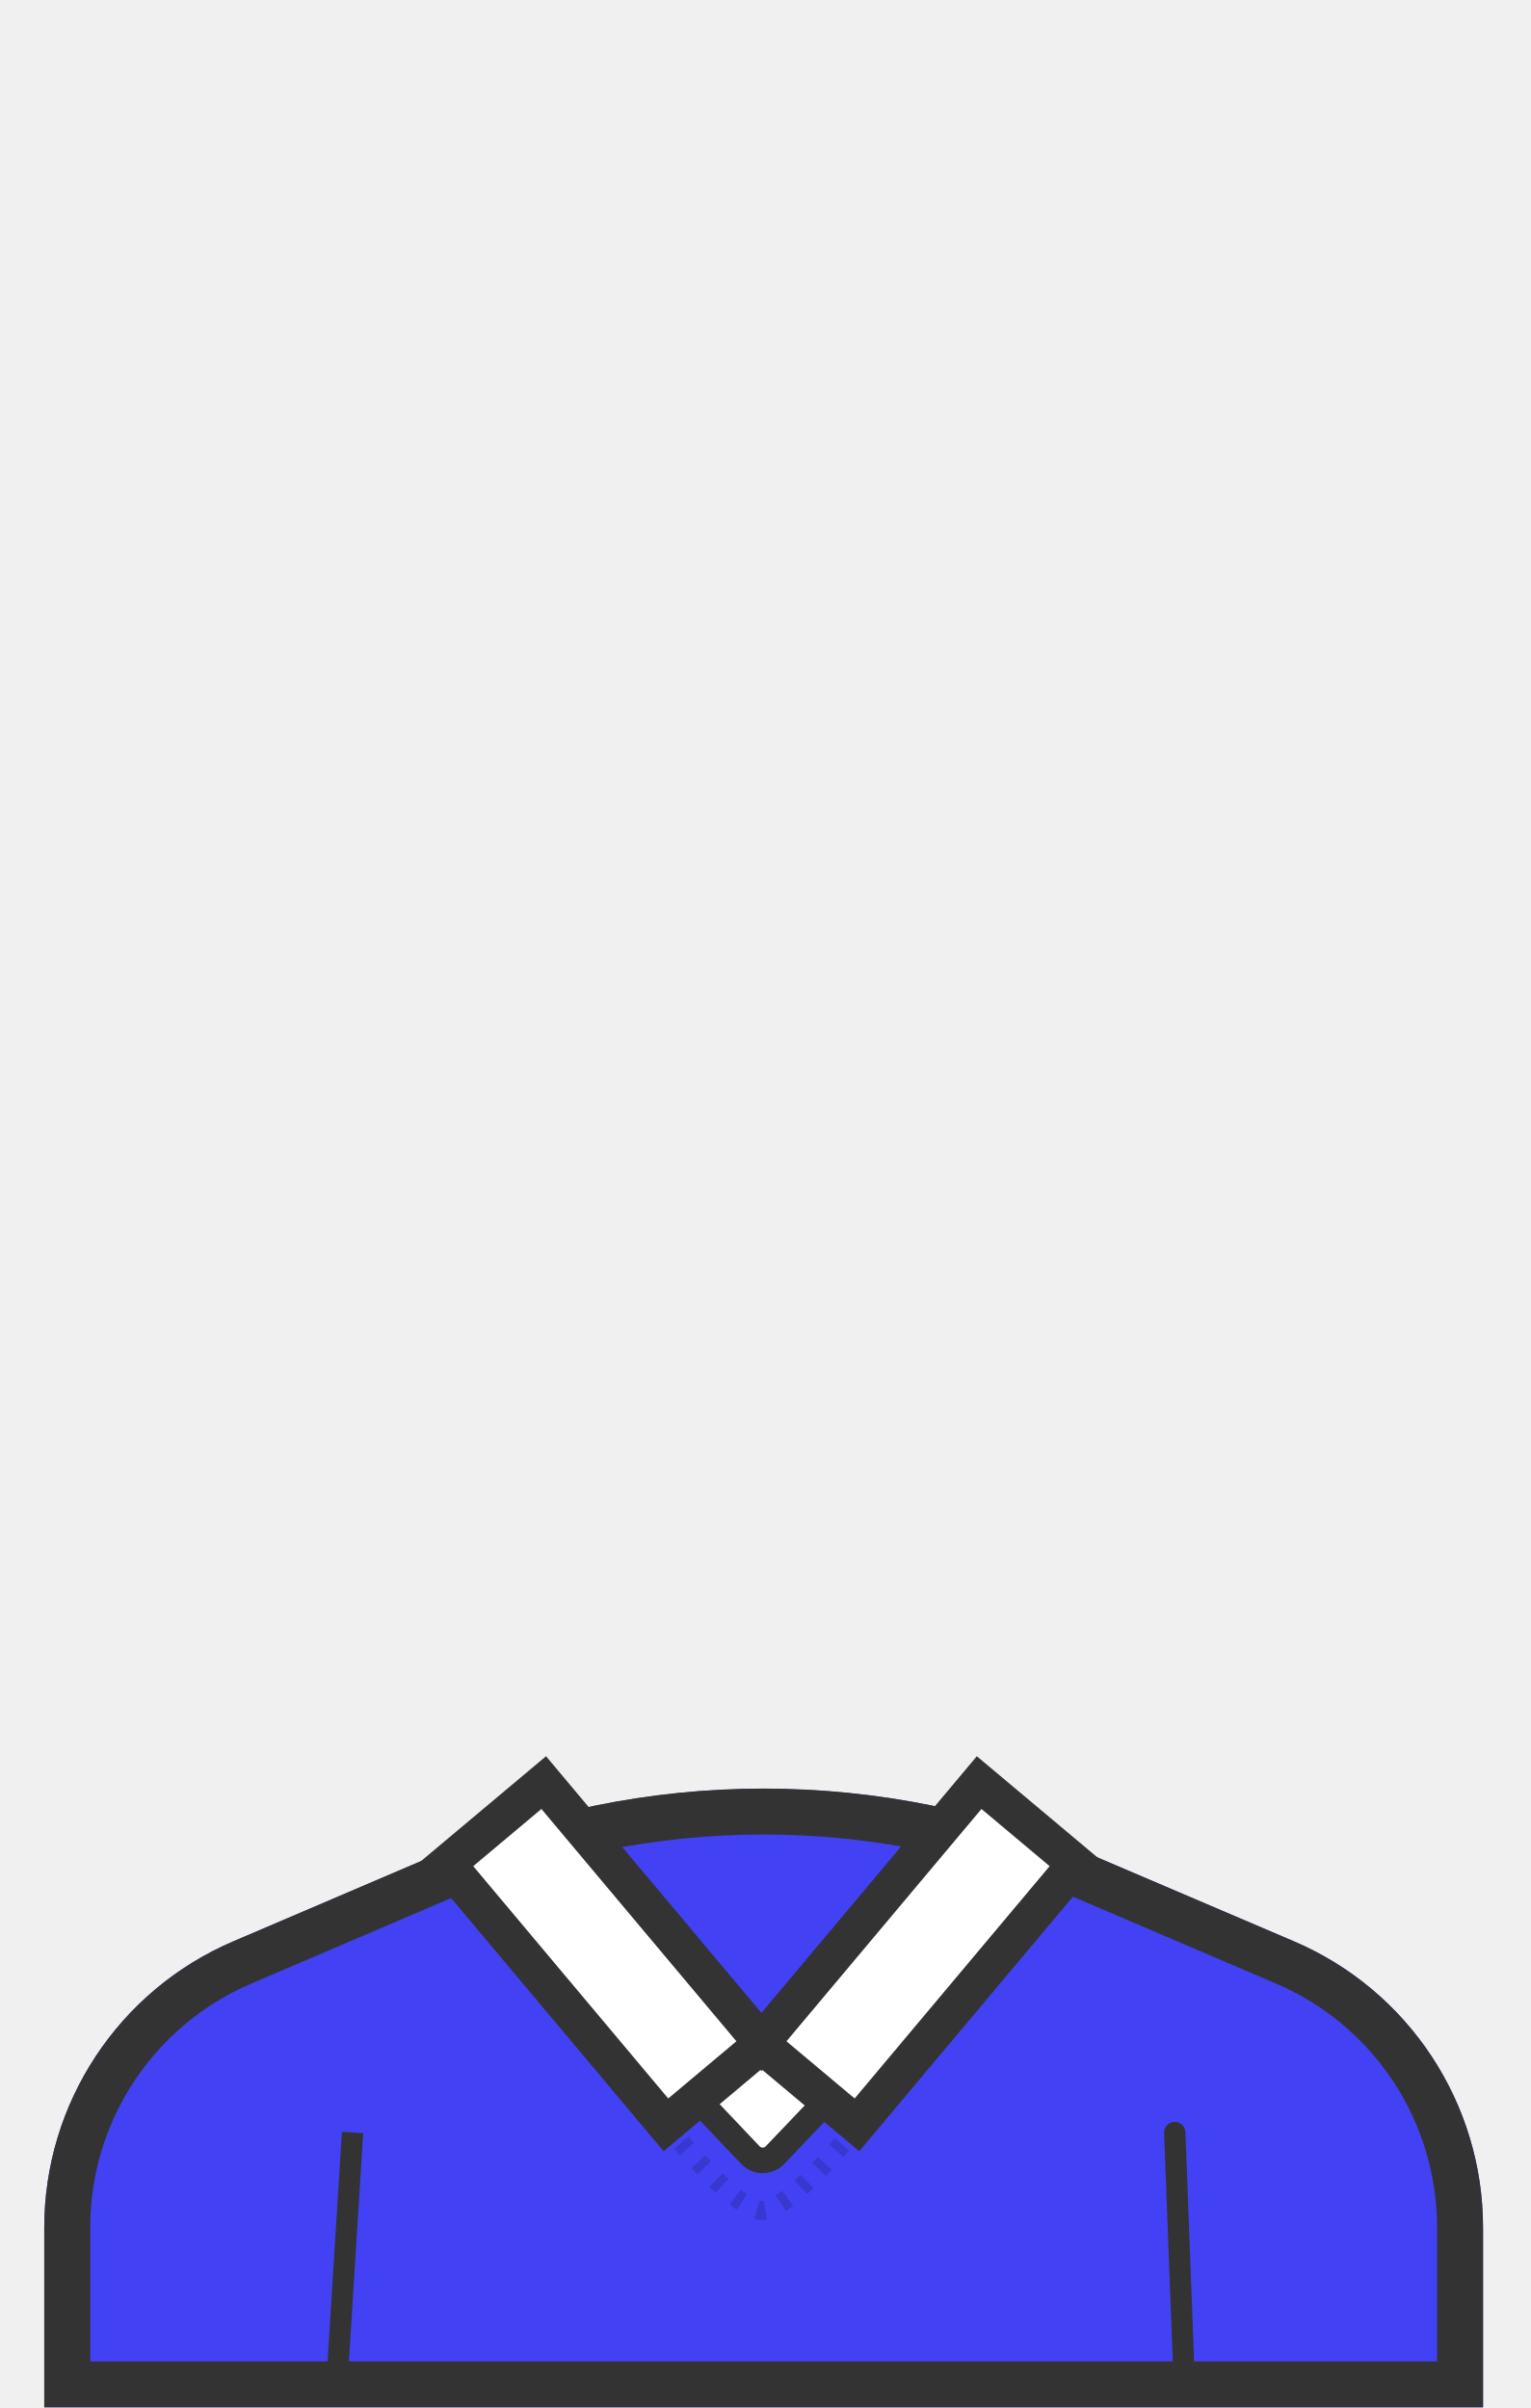
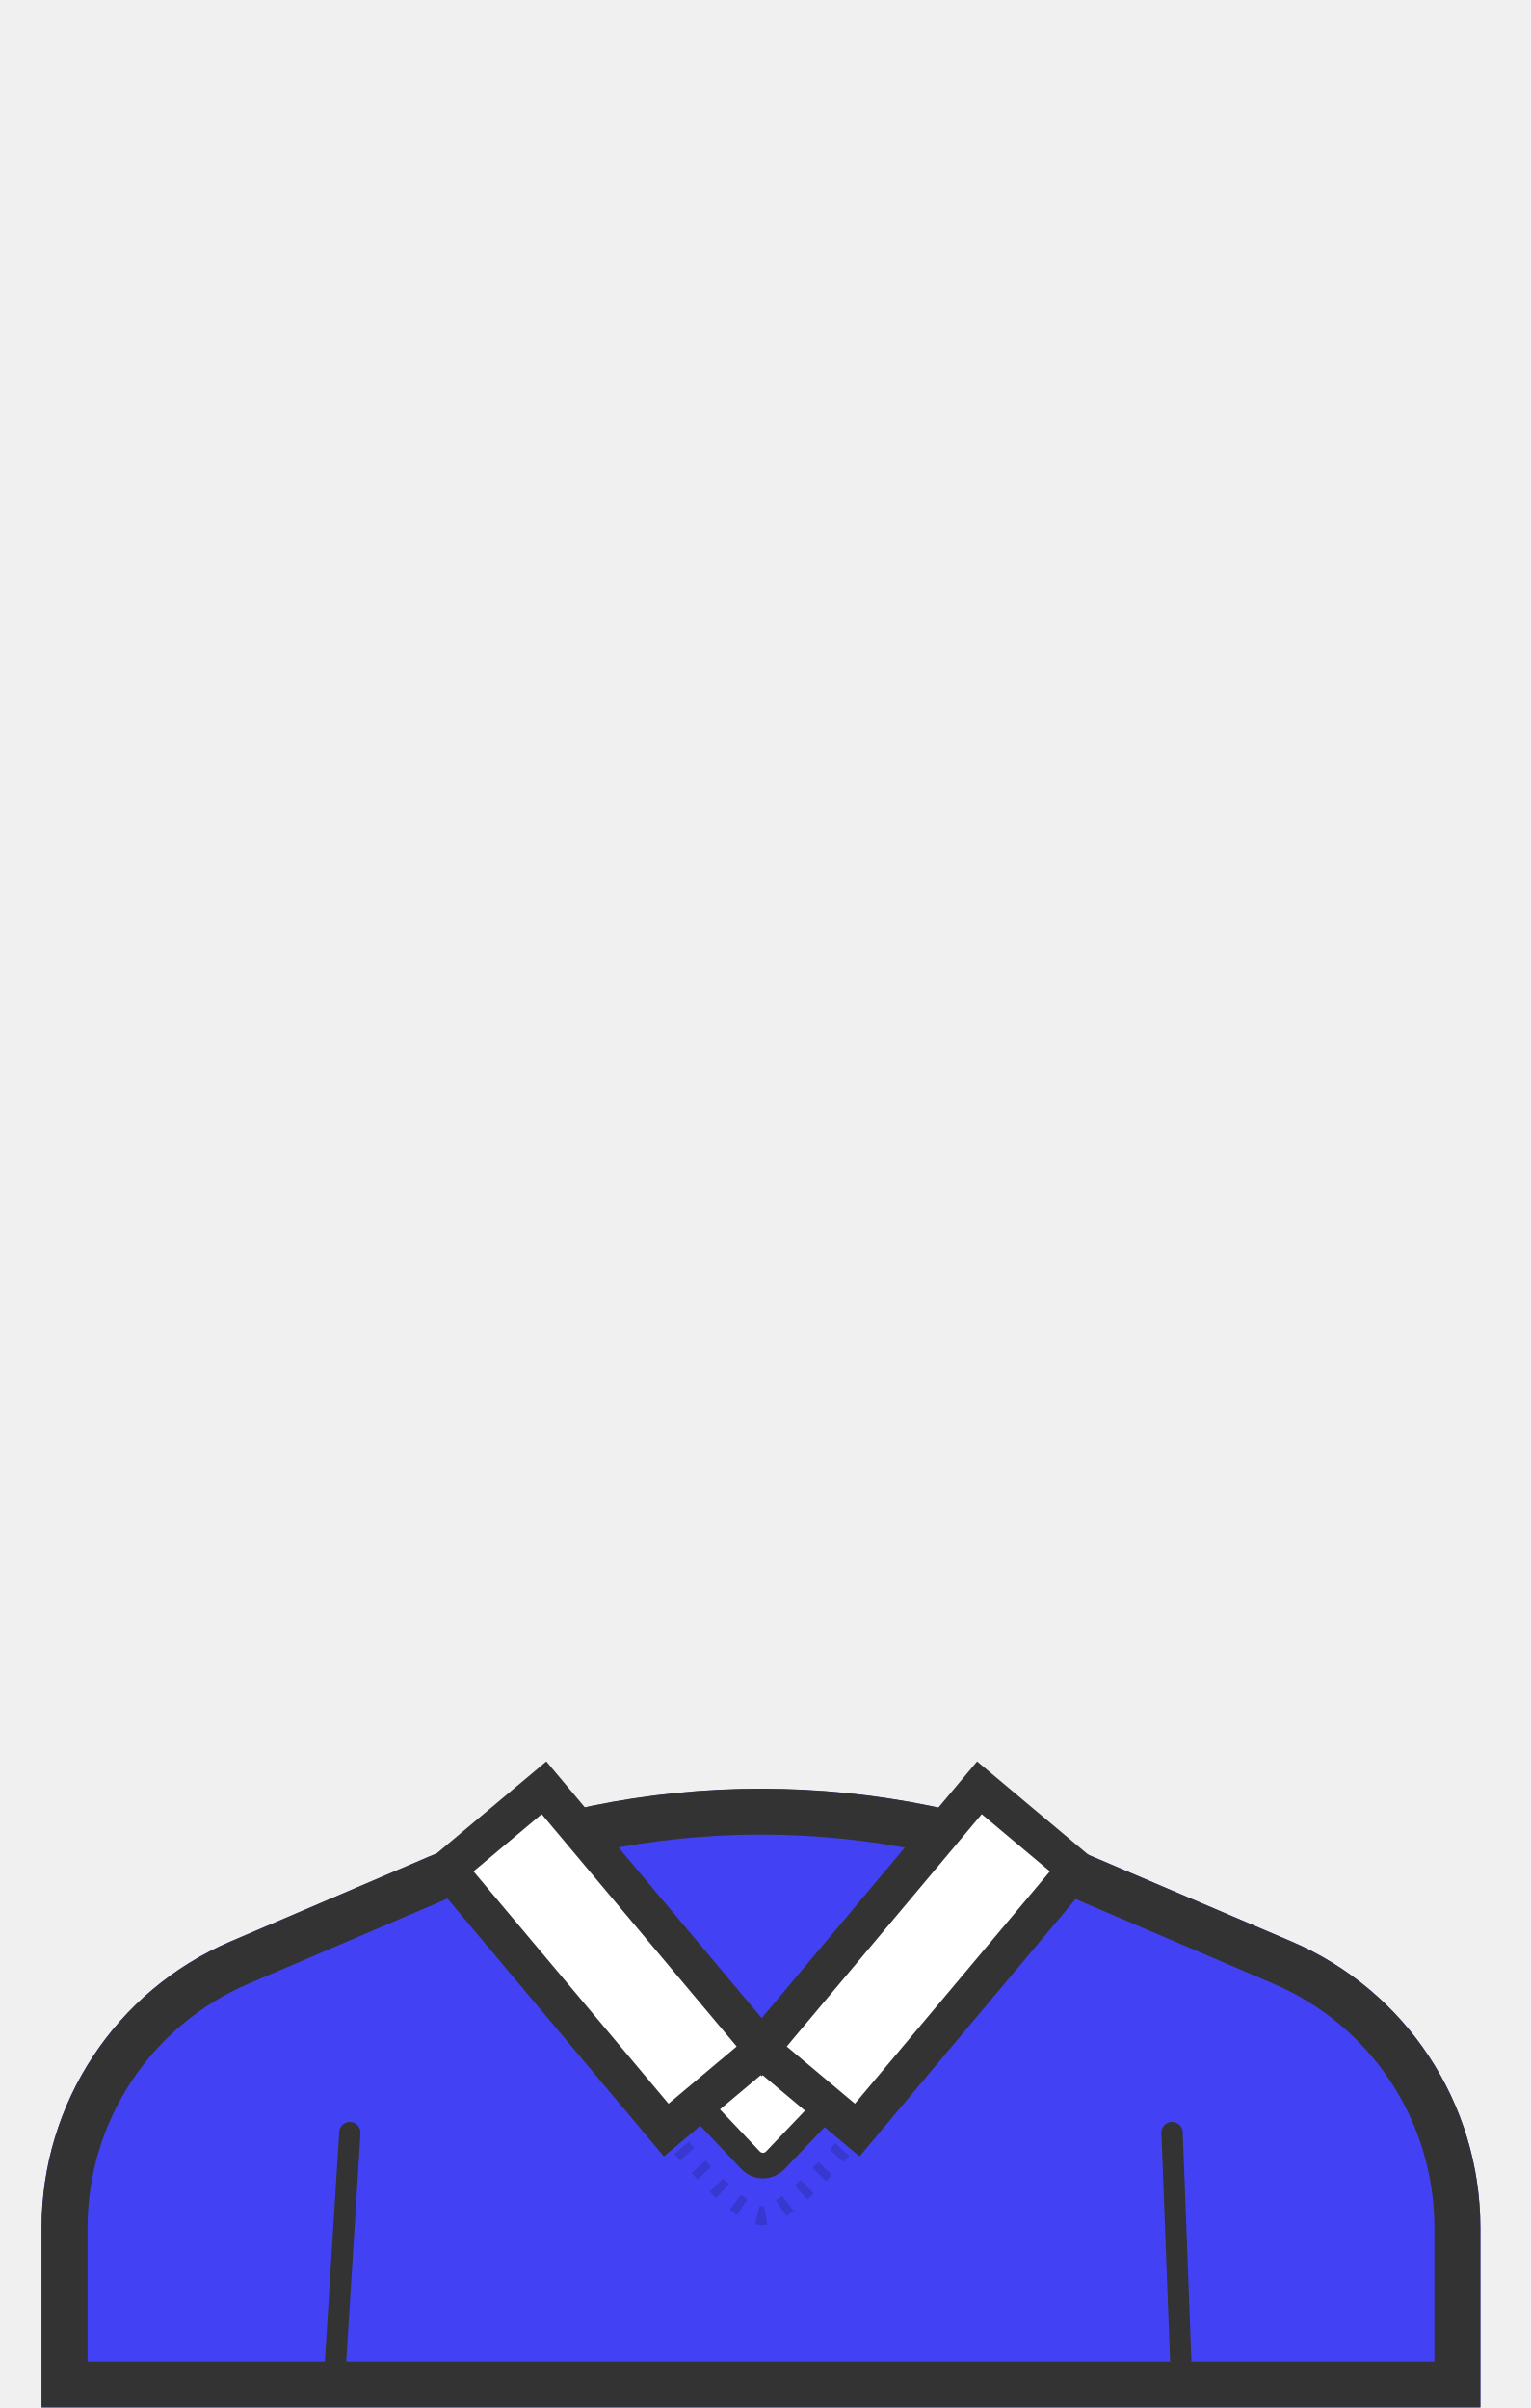
- <svg xmlns="http://www.w3.org/2000/svg" width="899" height="1415" fill="none">
-   <path d="M26 1051h845.2v363.6H26z" />
-   <path fill-rule="evenodd" clip-rule="evenodd" d="M871.2 1309.4v-.4c0-73.2-43.7-139.4-111-168.2L643.6 1091c-61.6-26.4-127.9-39.9-195-39.9-67 0-133.3 13.6-195 39.9L137 1140.8c-67.3 28.8-111 95-111 168.2v105.6h845.2v-105.2z" fill="#4242F4" />
-   <path d="M690.1 1253.1l5.4 142.4m-488.4-142.4l-8.9 142.4 8.9-142.4z" stroke="#333" stroke-width="12.523" stroke-linecap="round" />
-   <path d="M448.6 1078c31.5 0 63.2 3.2 94.1 9.5 30.9 6.3 61.3 15.8 90.3 28.2l116.6 49.9c57.5 24.6 94.6 80.9 94.6 143.4v78.6H53V1309c0-62.5 37.1-118.8 94.6-143.4l116.6-49.9c29-12.4 59.4-21.9 90.3-28.2 30.9-6.3 62.6-9.5 94.1-9.5zm0-27c-67 0-133.3 13.6-195 39.9L137 1140.8c-67.3 28.8-111 95-111 168.2v105.6h845.2V1309c0-73.2-43.7-139.4-111-168.2L643.6 1091c-61.7-26.4-128-40-195-40z" fill="#333" />
-   <path d="M278 1063h338.592v236H278z" />
-   <path opacity=".15" d="M363 1212s62.925 87 84.746 87c21.821 0 85.254-87 85.254-87" stroke="#000" stroke-width="11.05" stroke-dasharray="5 10" />
-   <path d="M455.26 1266.39c-3.949 4.14-10.56 4.13-14.496-.03L287.852 1105c125.568 114.05 195.939 113.29 321.296 0L455.26 1266.39z" fill="#fff" stroke="#333" stroke-width="15" />
-   <path d="M326.475 1055.93l-7.071-8.43-8.427 7.07-40.048 33.61-8.426 7.07 7.07 8.43 114.544 136.5 7.071 8.43 8.426-7.07 40.048-33.61 7.634-6.4 7.633 6.4 40.048 33.61 8.427 7.07 7.07-8.43 114.544-136.5 7.071-8.43-8.427-7.07-40.048-33.61-8.426-7.07-7.071 8.43-114.544 136.51-6.277 7.48-6.278-7.48-114.543-136.51z" fill="#fff" stroke="#333" stroke-width="22" />
+ <svg xmlns="http://www.w3.org/2000/svg" width="899" height="1415">
+   <path d="M869.626 1309.453v-.4c0-73.2-43.7-139.4-111-168.2l-116.6-49.8c-61.6-26.4-127.9-39.9-195-39.9-67 0-133.3 13.6-195 39.9l-116.6 49.8c-67.3 28.8-111 95-111 168.2v105.6h845.2z" fill="#4242f4" fill-rule="evenodd" />
+   <path d="M205.526 1253.153l-8.9 142.4m491.9-142.4l5.4 142.4" fill="none" stroke="#333" stroke-width="12.523" stroke-linecap="round" />
+   <path d="M447.026 1078.053c31.5 0 63.2 3.2 94.1 9.5 30.9 6.3 61.3 15.8 90.3 28.2l116.6 49.9c57.5 24.6 94.6 80.9 94.6 143.4v78.6h-791.2v-78.6c0-62.5 37.1-118.8 94.6-143.4l116.6-49.9c29-12.4 59.4-21.9 90.3-28.2 30.9-6.3 62.6-9.5 94.1-9.5zm0-27c-67 0-133.3 13.6-195 39.9l-116.6 49.9c-67.3 28.8-111 95-111 168.2v105.6h845.2v-105.6c0-73.2-43.7-139.4-111-168.2l-116.6-49.8c-61.7-26.4-128-40-195-40z" fill="#333" />
+   <path d="M278.16 1066.053h338.592v236H278.16z" fill="none" />
+   <path d="M363.16 1215.053s62.925 87 84.746 87c21.821 0 85.254-87 85.254-87" opacity=".15" fill="none" stroke="#000" stroke-width="11.05" stroke-dasharray="5,10" />
+   <path d="M455.42 1269.443c-3.949 4.14-10.56 4.13-14.496-.03l-152.912-161.36c125.568 114.05 195.939 113.29 321.296 0z" fill="#fff" stroke="#333" stroke-width="15" />
+   <path d="M326.635 1058.983l-7.071-8.43-8.427 7.07-40.048 33.61-8.426 7.07 7.07 8.43 114.544 136.5 7.071 8.43 8.426-7.07 40.048-33.61 7.634-6.4 7.633 6.4 40.048 33.61 8.427 7.07 7.07-8.43 114.544-136.5 7.071-8.43-8.427-7.07-40.048-33.61-8.426-7.07-7.071 8.43-114.544 136.51-6.277 7.48-6.278-7.48z" fill="#fff" stroke="#333" stroke-width="22" />
</svg>
